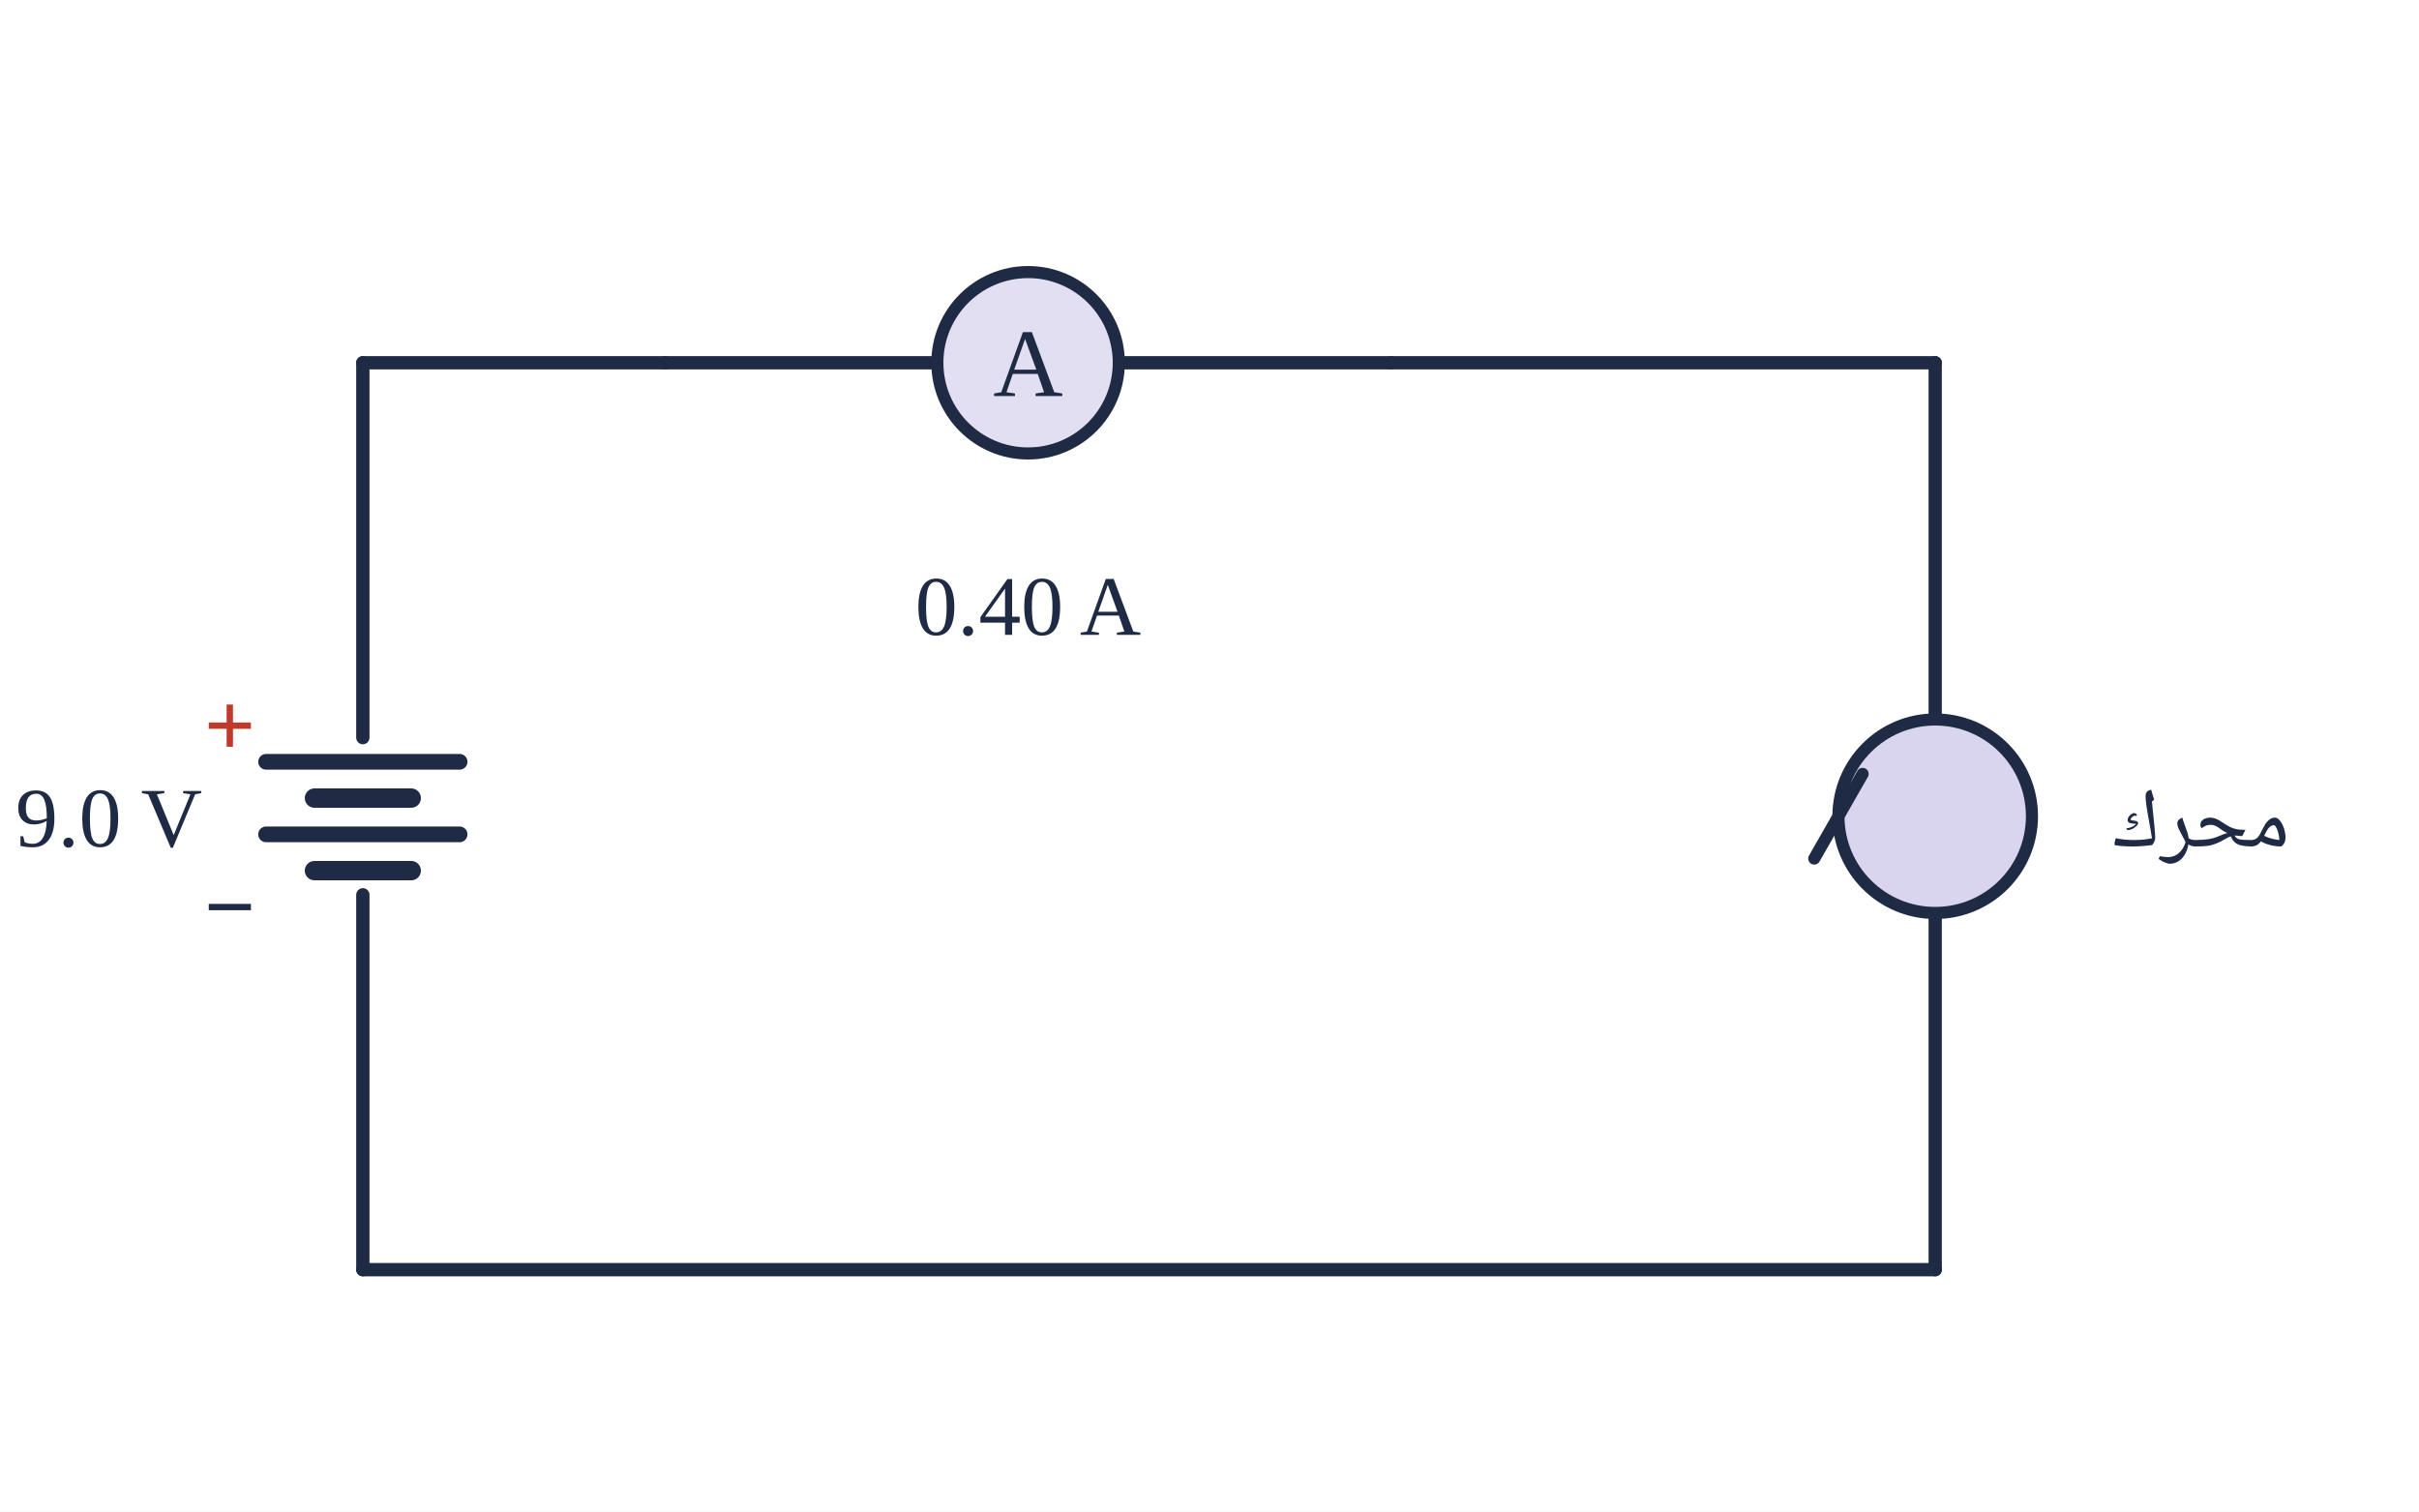
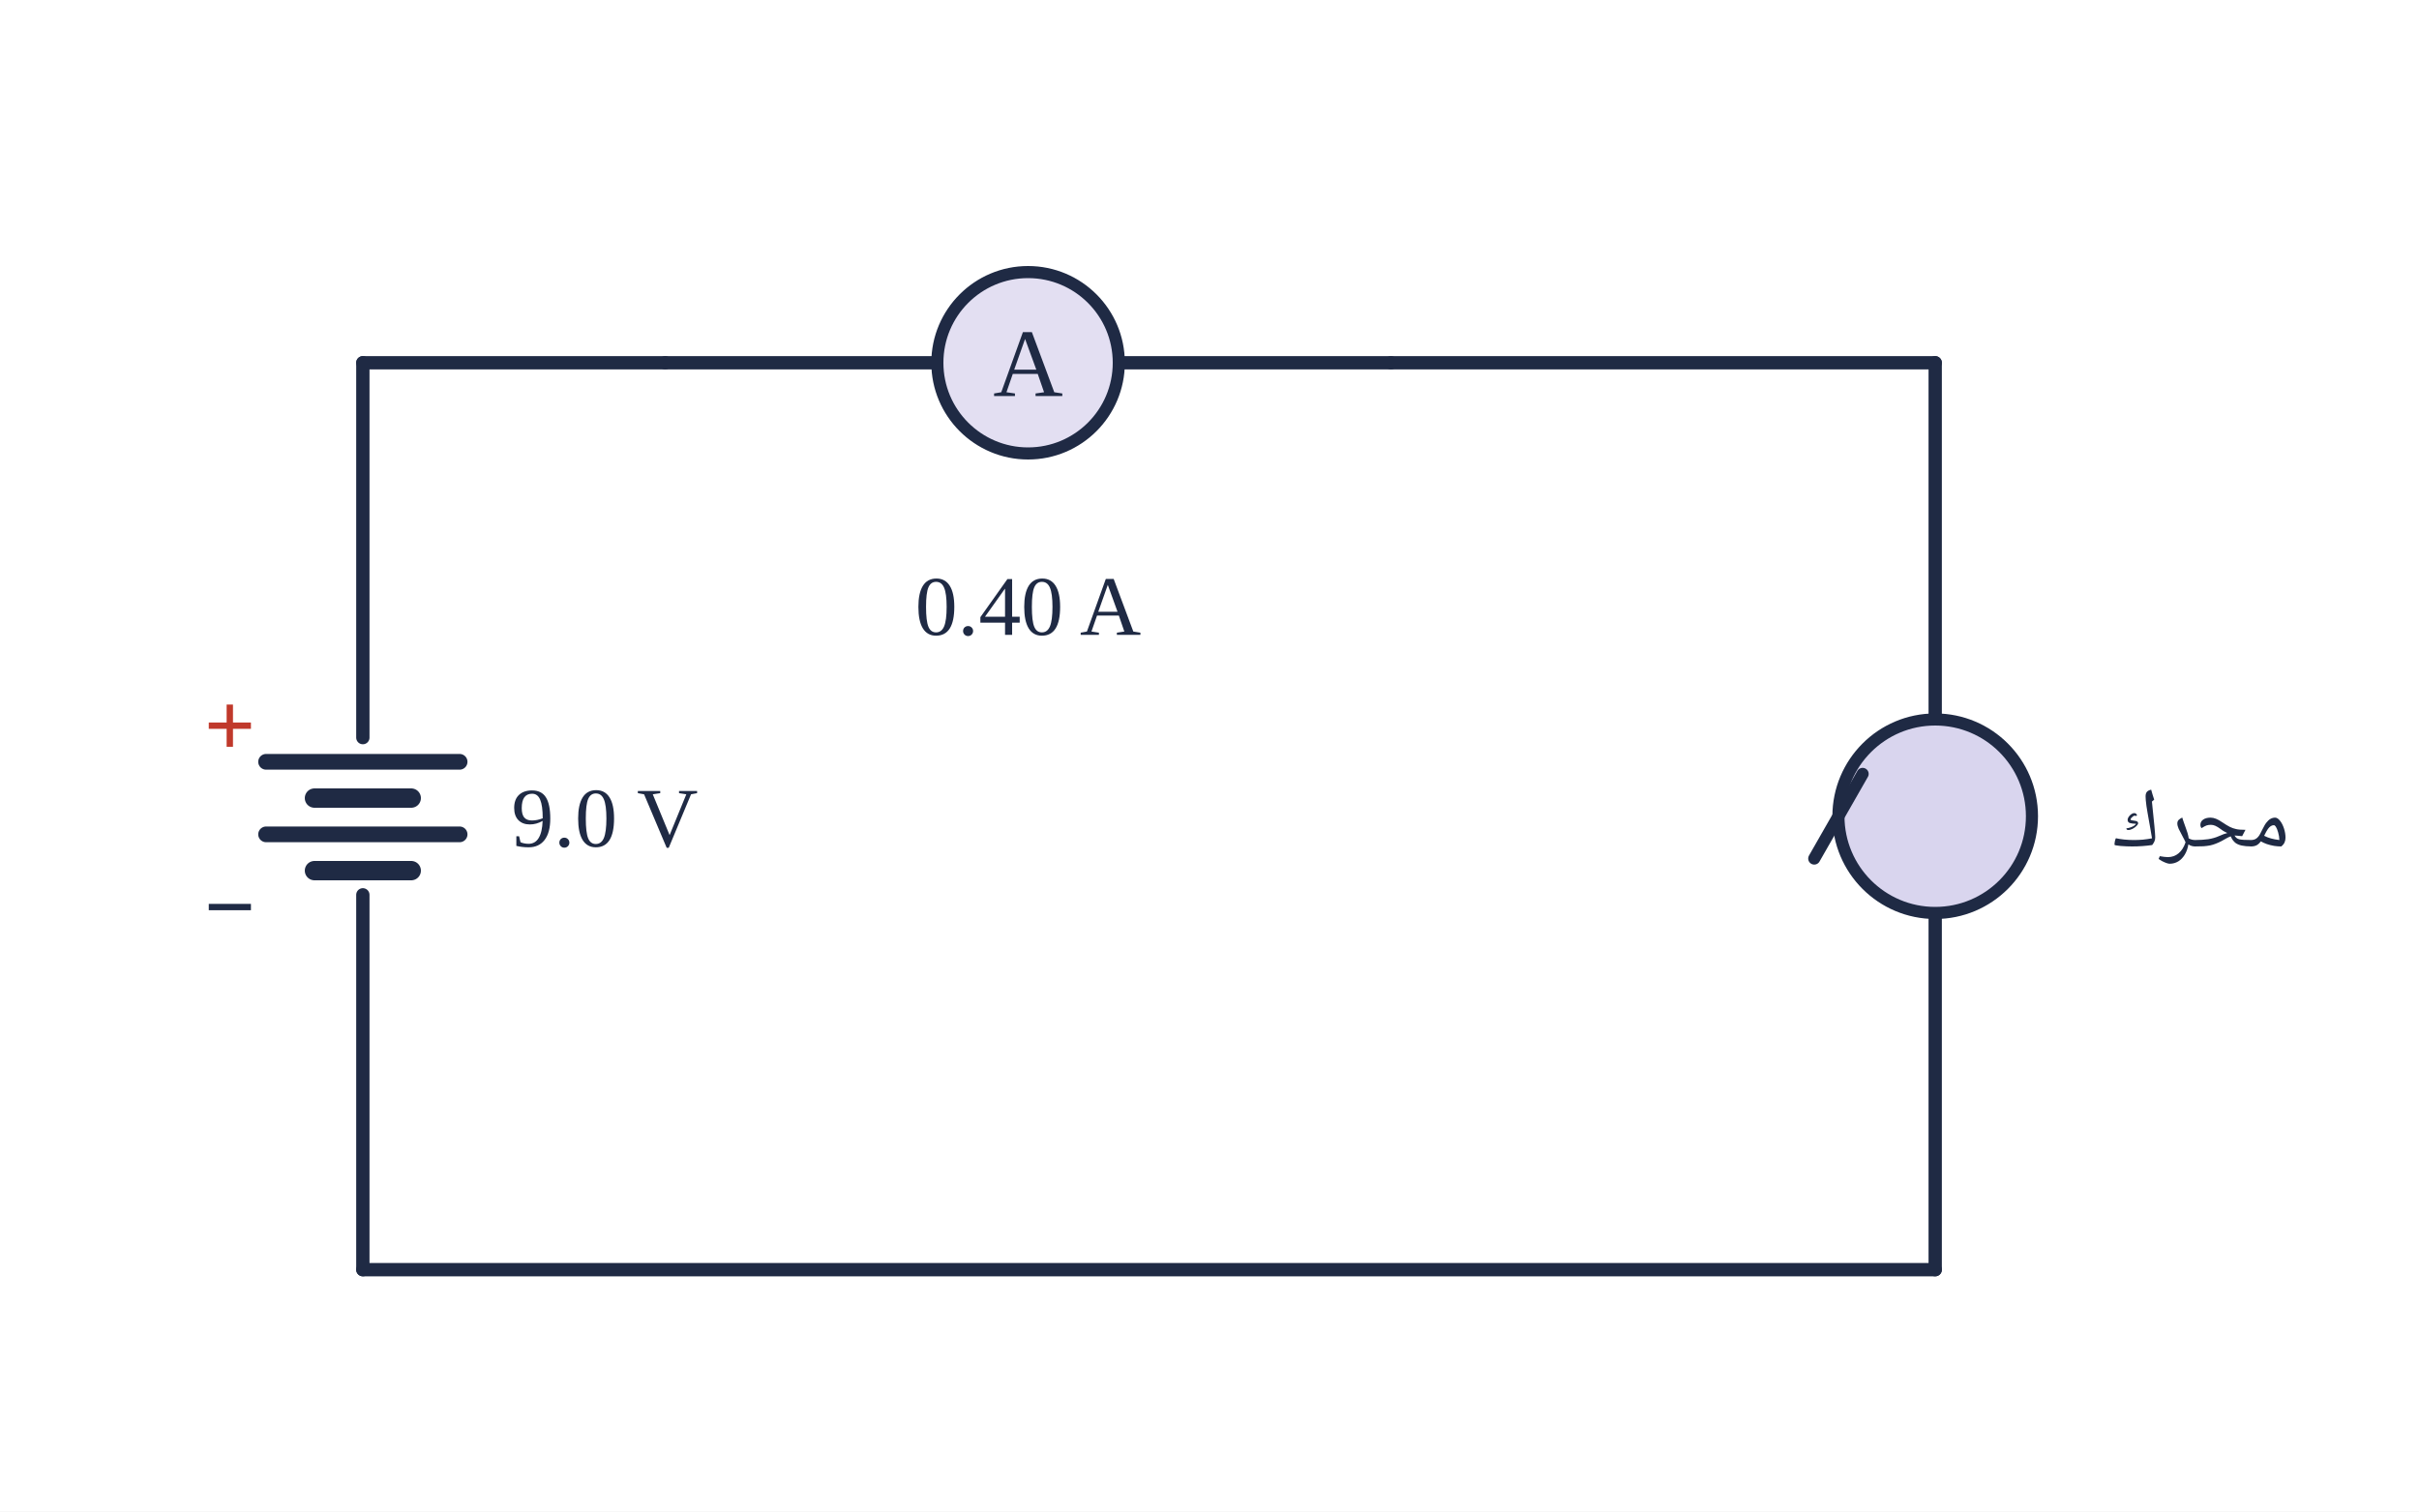
<svg xmlns="http://www.w3.org/2000/svg" viewBox="0 0 400 250" width="400" height="250">
  <rect width="400" height="250" fill="#fff" />
  <line x1="60.0" y1="210.0" x2="60.0" y2="148.0" stroke="#1f2a44" stroke-width="2.2" stroke-linecap="round" />
  <line x1="60.0" y1="122.0" x2="60.0" y2="60.0" stroke="#1f2a44" stroke-width="2.2" stroke-linecap="round" />
  <line x1="44.0" y1="126.0" x2="76.0" y2="126.0" stroke="#1f2a44" stroke-width="2.6" stroke-linecap="round" />
  <line x1="52.0" y1="132.0" x2="68.0" y2="132.0" stroke="#1f2a44" stroke-width="3.2" stroke-linecap="round" />
  <line x1="44.0" y1="138.0" x2="76.0" y2="138.0" stroke="#1f2a44" stroke-width="2.6" stroke-linecap="round" />
  <line x1="52.0" y1="144.0" x2="68.0" y2="144.0" stroke="#1f2a44" stroke-width="3.2" stroke-linecap="round" />
  <text x="38.0" y="125.0" text-anchor="middle" font-size="15" fill="#c0392b" font-weight="bold" font-family="'Times New Roman',Times,serif">+</text>
  <text x="38.0" y="155.0" text-anchor="middle" font-size="15" fill="#1f2a44" font-weight="bold" font-family="'Times New Roman',Times,serif">−</text>
-   <text x="18.0" y="140.0" text-anchor="middle" font-size="14" fill="#1f2a44" font-weight="normal" font-family="'Times New Roman',Times,serif">9.0 V</text>
+   <text x="100.0" y="140.0" text-anchor="middle" font-size="14" fill="#1f2a44" font-weight="normal" font-family="'Times New Roman',Times,serif">9.0 V</text>
  <line x1="60.0" y1="60.0" x2="110.0" y2="60.0" stroke="#1f2a44" stroke-width="2.2" stroke-linecap="round" />
  <line x1="110.0" y1="60.0" x2="155.0" y2="60.0" stroke="#1f2a44" stroke-width="2.2" stroke-linecap="round" />
  <line x1="185.0" y1="60.0" x2="230.0" y2="60.0" stroke="#1f2a44" stroke-width="2.2" stroke-linecap="round" />
  <circle cx="170.0" cy="60.0" r="15" fill="#e3dff2" stroke="#1f2a44" stroke-width="2" />
  <text x="170.0" y="65.5" text-anchor="middle" font-size="16" fill="#1f2a44" font-weight="normal" font-family="'Times New Roman',Times,serif">A</text>
  <text x="170.0" y="105.0" text-anchor="middle" font-size="14" fill="#1f2a44" font-weight="normal" font-family="'Times New Roman',Times,serif">0.40 A</text>
  <line x1="230.0" y1="60.0" x2="320.0" y2="60.0" stroke="#1f2a44" stroke-width="2.2" stroke-linecap="round" />
  <line x1="320.0" y1="60.0" x2="320.0" y2="119.0" stroke="#1f2a44" stroke-width="2.2" stroke-linecap="round" />
  <line x1="320.0" y1="151.0" x2="320.0" y2="210.0" stroke="#1f2a44" stroke-width="2.2" stroke-linecap="round" />
  <circle cx="320.0" cy="135.0" r="16" fill="#d9d5ee" stroke="#1f2a44" stroke-width="2" />
  <line x1="308.0" y1="128.0" x2="300.0" y2="142.0" stroke="#1f2a44" stroke-width="2" stroke-linecap="round" />
  <text x="364.0" y="140.0" text-anchor="middle" font-size="14" fill="#1f2a44" font-weight="normal" font-family="'IBM Plex Sans Arabic','Noto Naskh Arabic',Tahoma,Arial,sans-serif" direction="rtl">محرك</text>
  <line x1="320.0" y1="210.0" x2="60.0" y2="210.0" stroke="#1f2a44" stroke-width="2.2" stroke-linecap="round" />
</svg>
